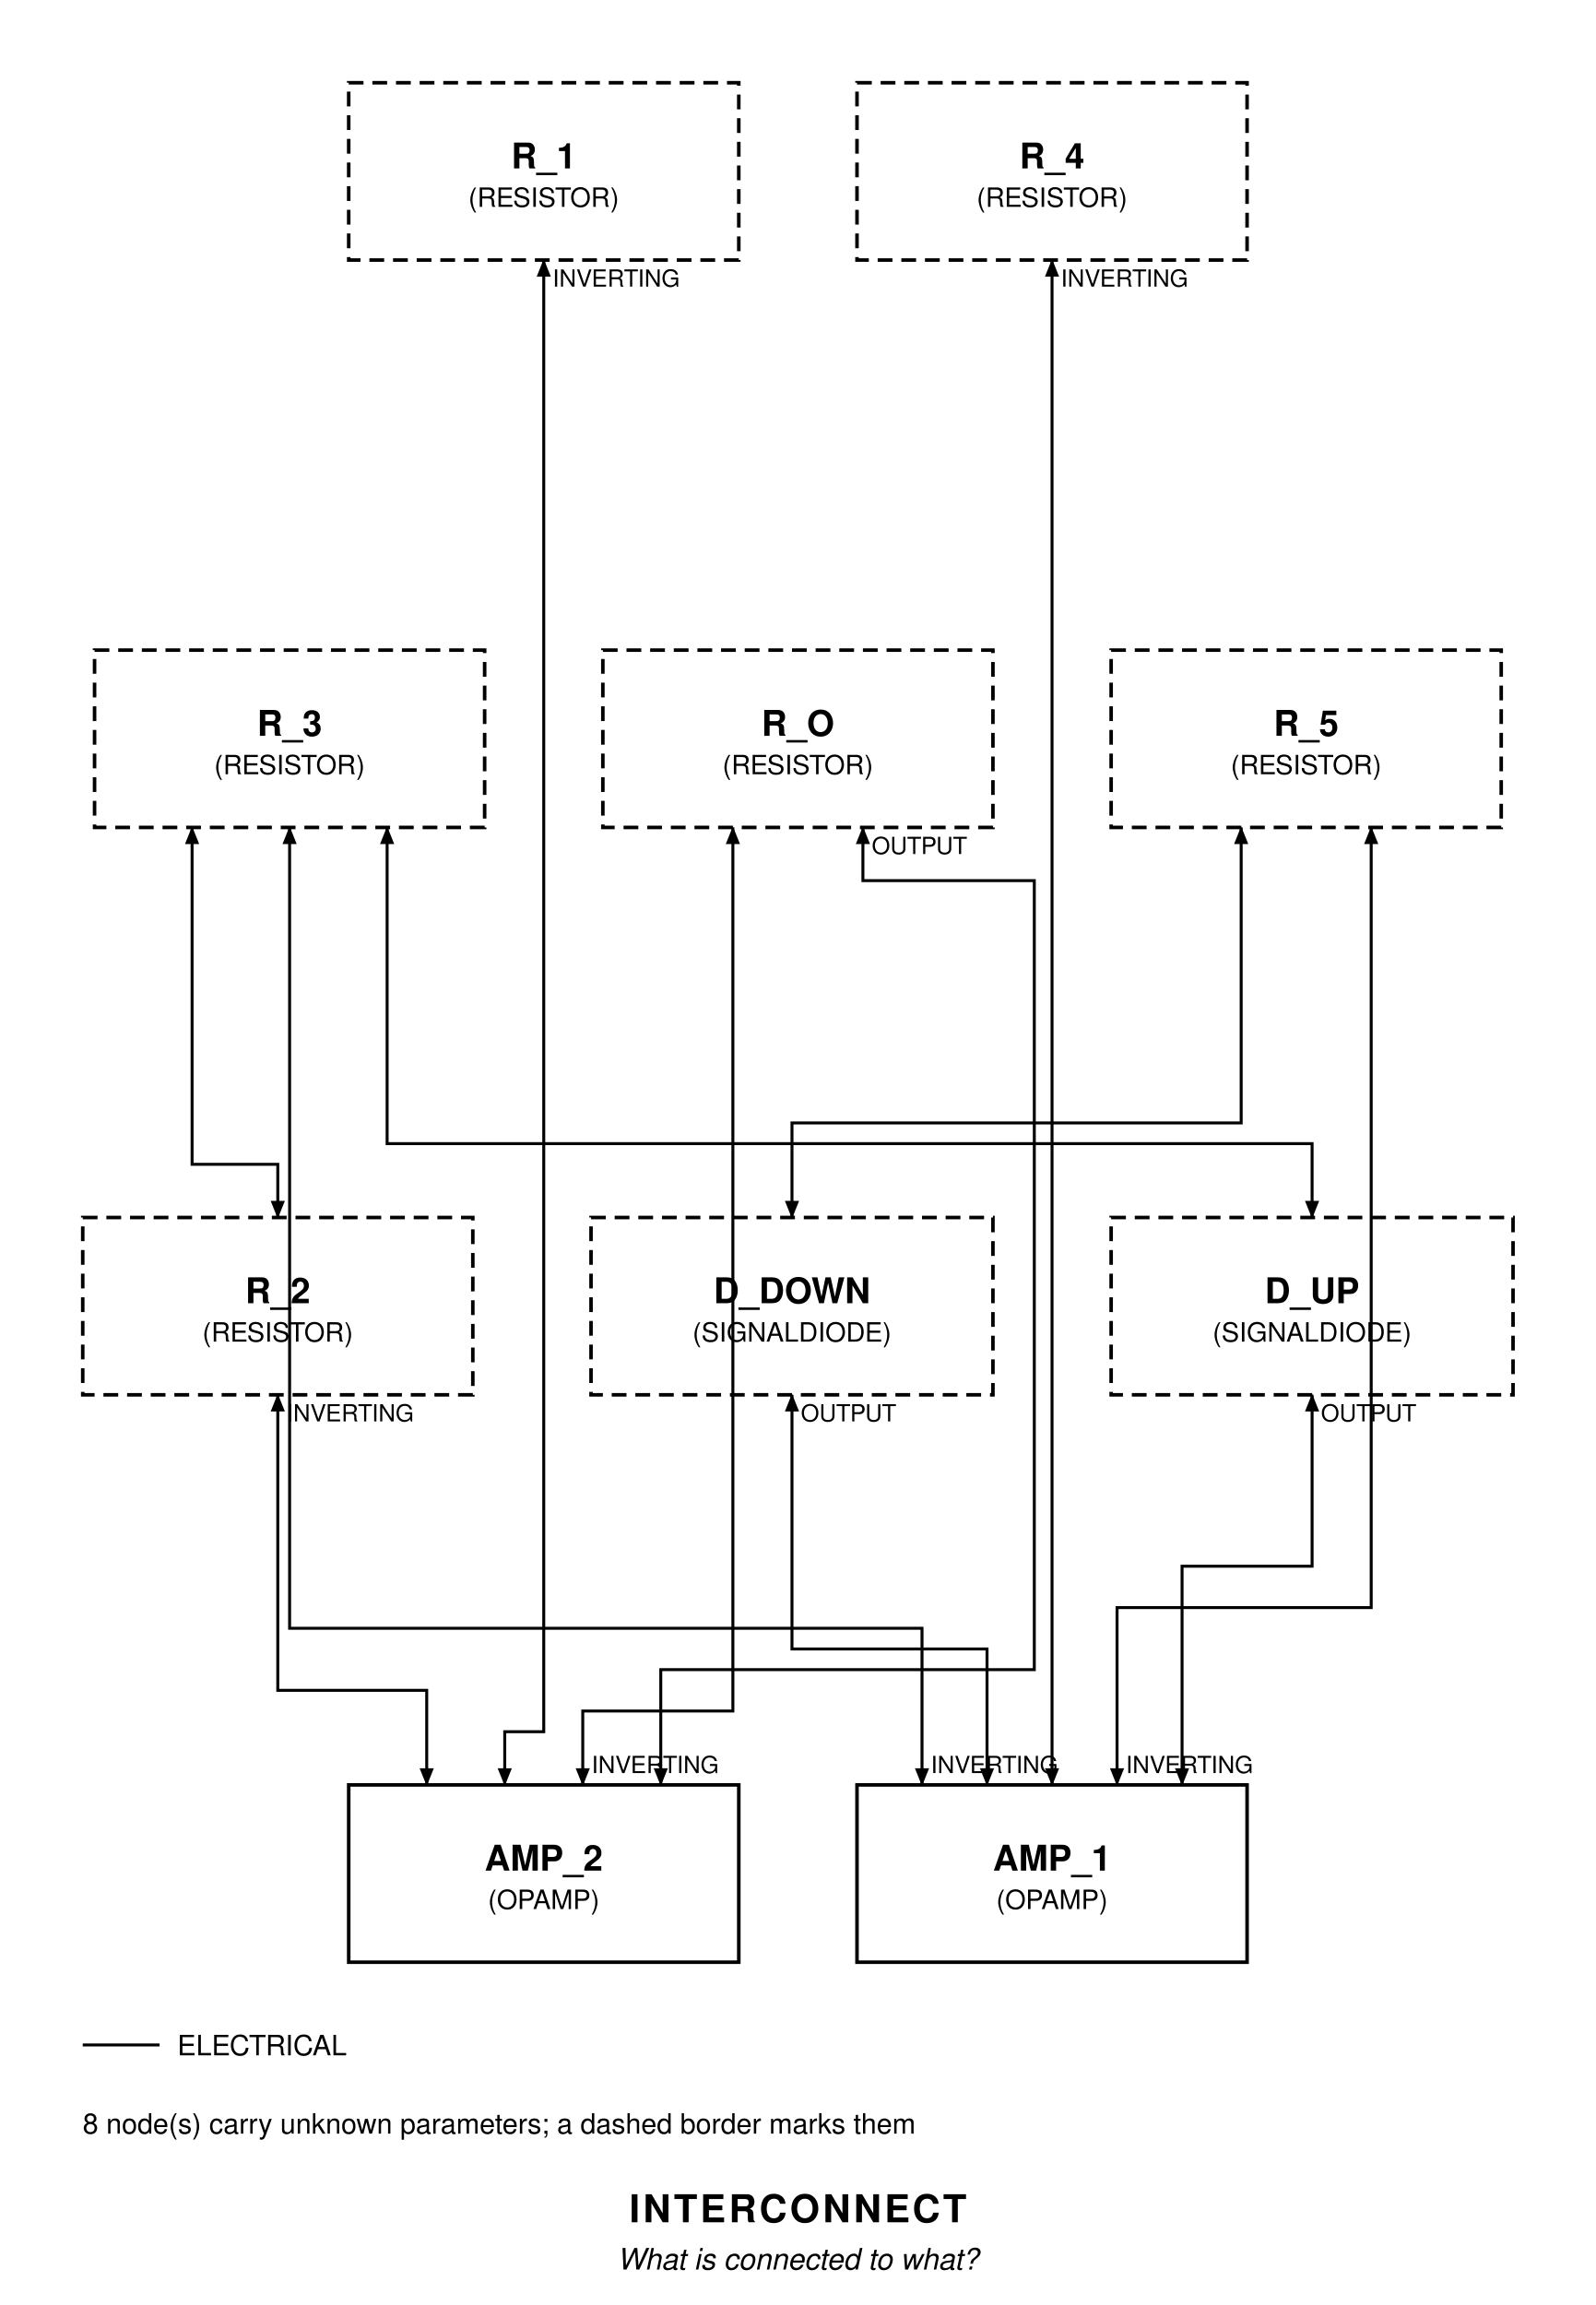
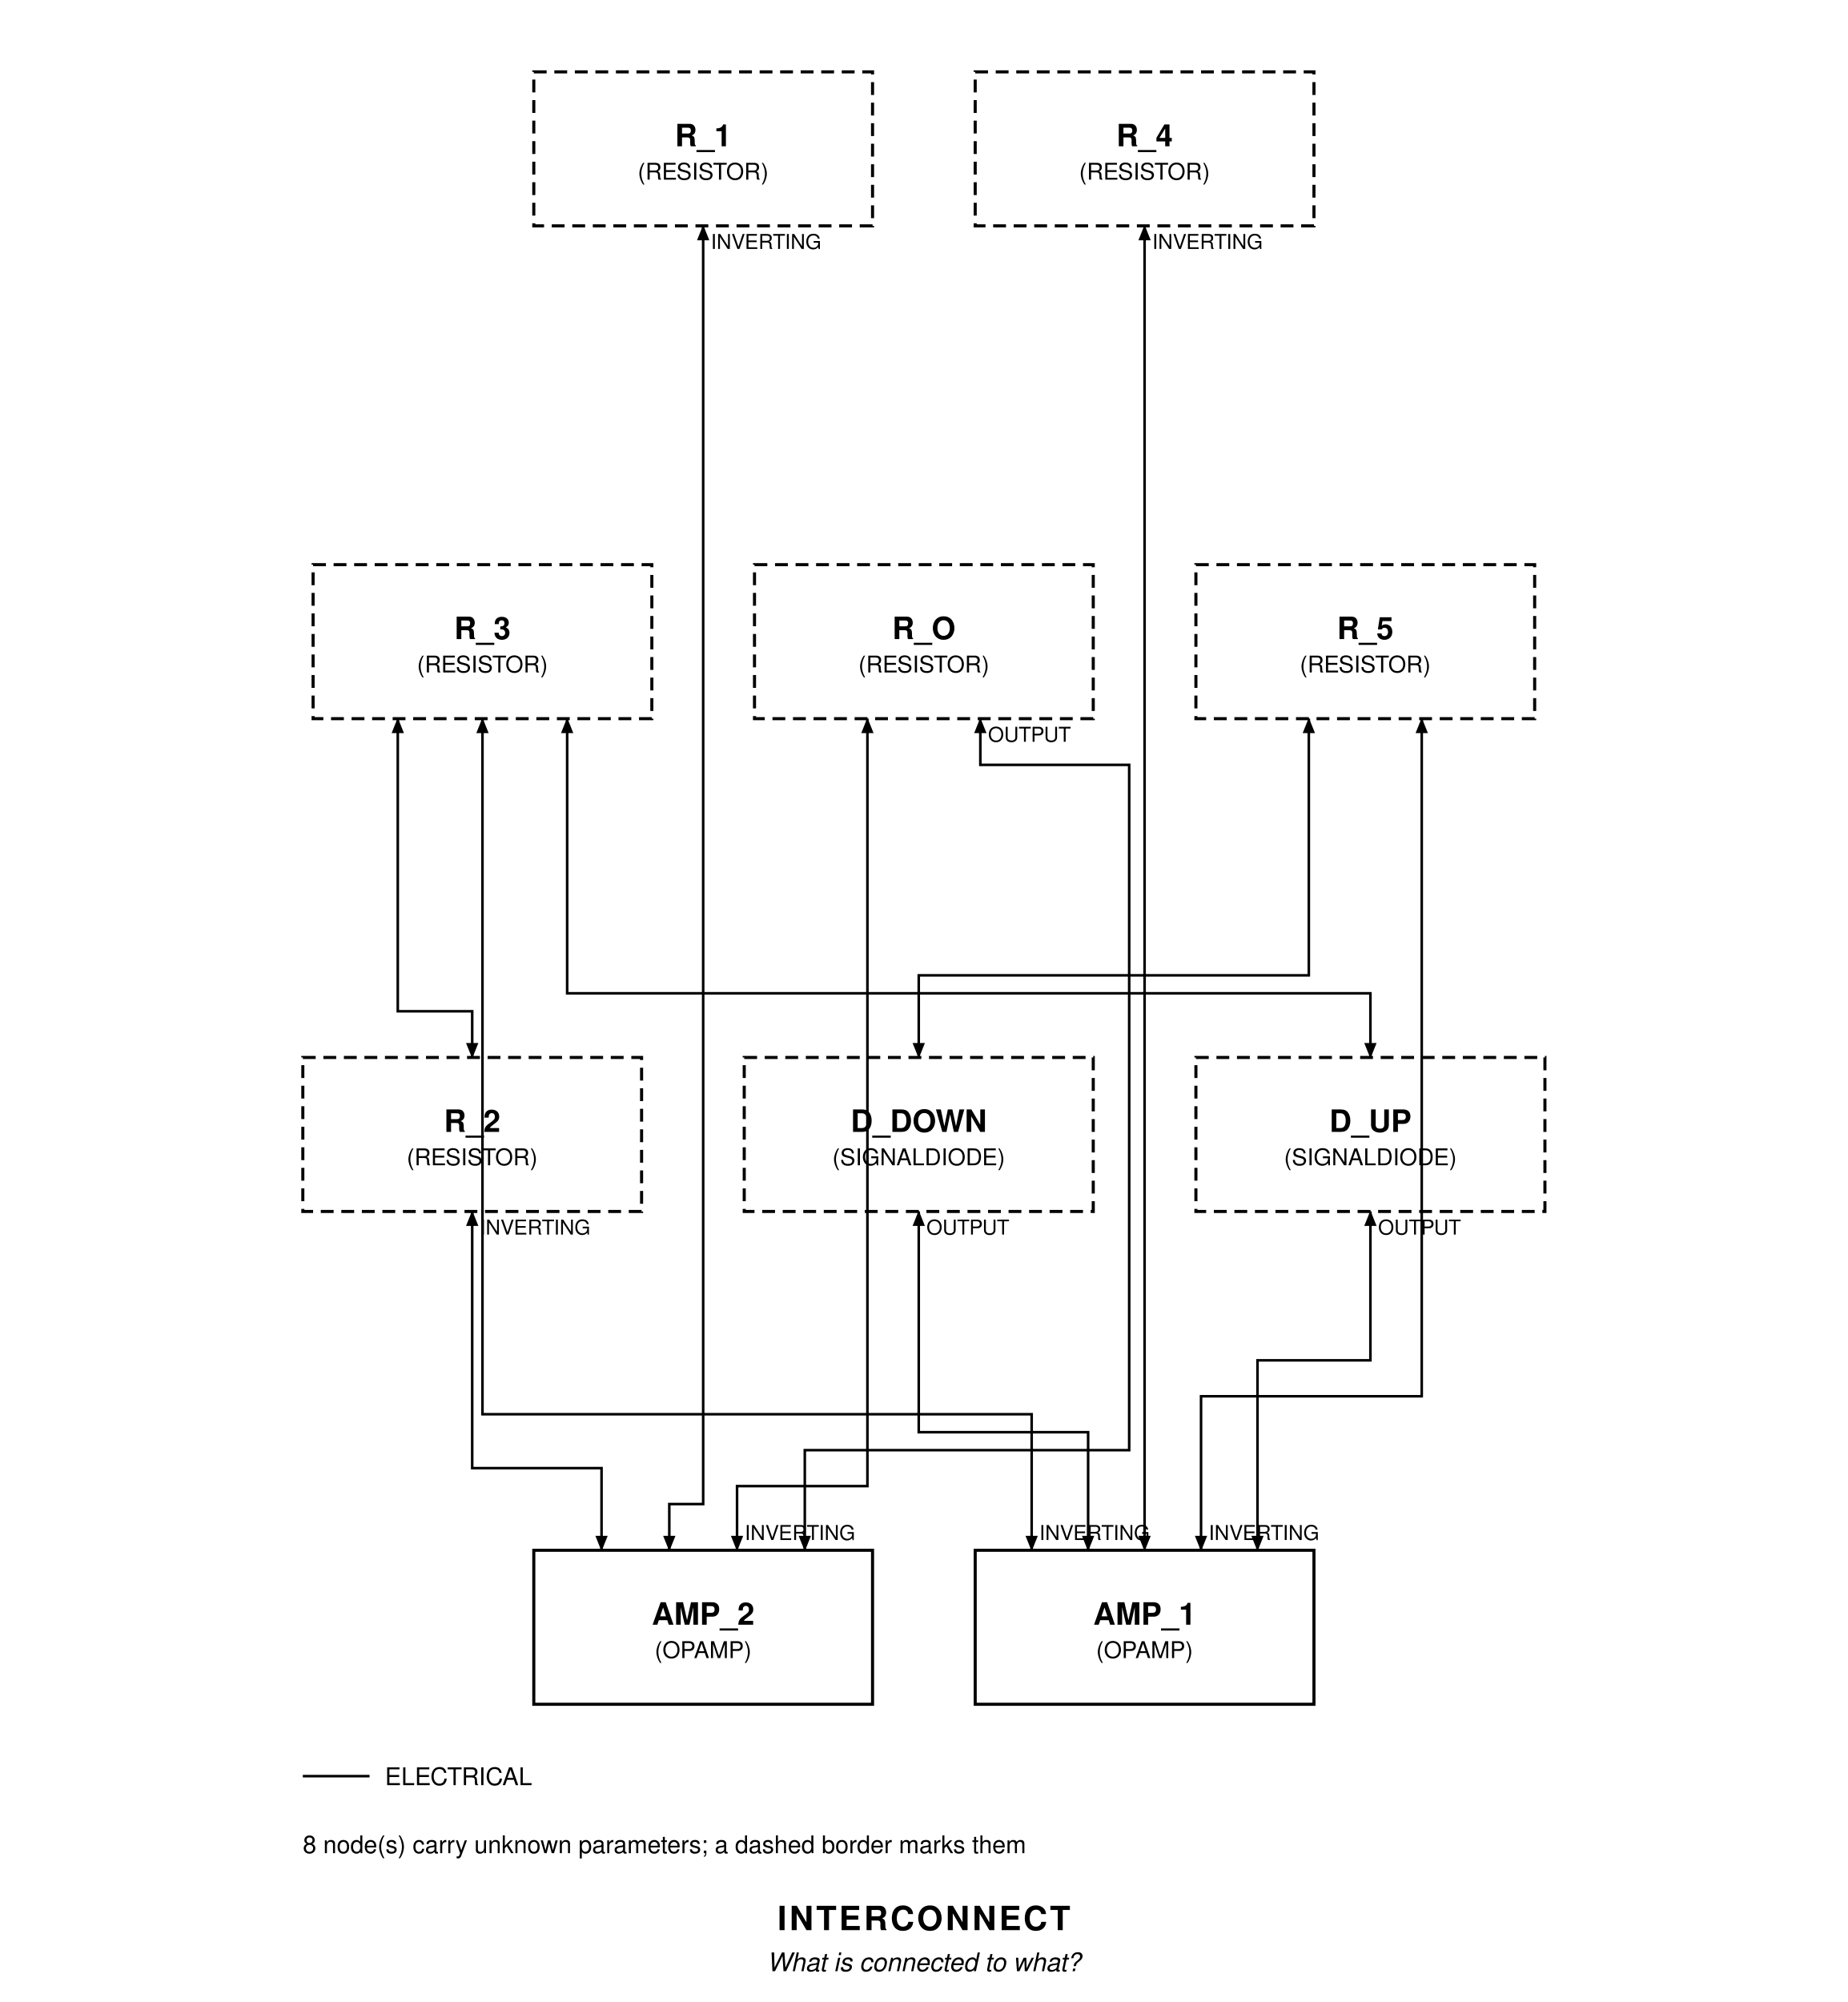
- <svg xmlns="http://www.w3.org/2000/svg" width="540" height="780" viewBox="0 0 540 780" font-family="Helvetica, Arial, sans-serif">
+ <svg xmlns="http://www.w3.org/2000/svg" width="720" height="780" viewBox="0 0 720 780" font-family="Helvetica, Arial, sans-serif">
  <defs>
    <marker id="arrow" viewBox="0 0 8 8" refX="7.5" refY="4" markerWidth="6" markerHeight="6" orient="auto-start-reverse">
      <path d="M0,0.8 L8,4 L0,7.2 Z" fill="#000000" />
    </marker>
  </defs>
-   <polyline points="184.0,88.0 184.0,586.0 170.8,586.0 170.8,604.0" fill="none" stroke="#000000" stroke-width="1" marker-start="url(#arrow)" marker-end="url(#arrow)" />
-   <polyline points="197.2,604.0 197.2,579.0 248.0,579.0 248.0,280.0" fill="none" stroke="#000000" stroke-width="1" marker-start="url(#arrow)" marker-end="url(#arrow)" />
-   <polyline points="94.0,472.0 94.0,572.0 144.4,572.0 144.4,604.0" fill="none" stroke="#000000" stroke-width="1" marker-start="url(#arrow)" marker-end="url(#arrow)" />
-   <polyline points="65.0,280.0 65.0,394.0 94.0,394.0 94.0,412.0" fill="none" stroke="#000000" stroke-width="1" marker-start="url(#arrow)" marker-end="url(#arrow)" />
-   <polyline points="131.0,280.0 131.0,387.0 444.0,387.0 444.0,412.0" fill="none" stroke="#000000" stroke-width="1" marker-start="url(#arrow)" marker-end="url(#arrow)" />
-   <polyline points="292.0,280.0 292.0,298.0 350.0,298.0 350.0,565.0 223.6,565.0 223.6,604.0" fill="none" stroke="#000000" stroke-width="1" marker-start="url(#arrow)" marker-end="url(#arrow)" />
-   <polyline points="268.0,472.0 268.0,558.0 334.0,558.0 334.0,604.0" fill="none" stroke="#000000" stroke-width="1" marker-start="url(#arrow)" marker-end="url(#arrow)" />
-   <polyline points="312.0,604.0 312.0,551.0 98.0,551.0 98.0,280.0" fill="none" stroke="#000000" stroke-width="1" marker-start="url(#arrow)" marker-end="url(#arrow)" />
-   <polyline points="378.0,604.0 378.0,544.0 464.0,544.0 464.0,280.0" fill="none" stroke="#000000" stroke-width="1" marker-start="url(#arrow)" marker-end="url(#arrow)" />
-   <polyline points="420.0,280.0 420.0,380.0 268.0,380.0 268.0,412.0" fill="none" stroke="#000000" stroke-width="1" marker-start="url(#arrow)" marker-end="url(#arrow)" />
-   <polyline points="356.0,88.0 356.0,537.0 356.0,537.0 356.0,604.0" fill="none" stroke="#000000" stroke-width="1" marker-start="url(#arrow)" marker-end="url(#arrow)" />
-   <polyline points="444.0,472.0 444.0,530.0 400.0,530.0 400.0,604.0" fill="none" stroke="#000000" stroke-width="1" marker-start="url(#arrow)" marker-end="url(#arrow)" />
-   <g>
-     <rect x="118" y="28" width="132" height="60" fill="none" stroke="#000000" stroke-width="1.2" stroke-dasharray="5 3" />
-     <text x="184" y="57.0" text-anchor="middle" font-size="12" font-weight="bold" fill="#000000">R_1</text>
-     <text x="184" y="70.0" text-anchor="middle" font-size="9" fill="#000000">(RESISTOR)</text>
+   <g transform="translate(90,0)">
+     <polyline points="184.0,88.0 184.0,586.0 170.8,586.0 170.8,604.0" fill="none" stroke="#000000" stroke-width="1" marker-start="url(#arrow)" marker-end="url(#arrow)" />
+     <polyline points="197.2,604.0 197.2,579.0 248.0,579.0 248.0,280.0" fill="none" stroke="#000000" stroke-width="1" marker-start="url(#arrow)" marker-end="url(#arrow)" />
+     <polyline points="94.0,472.0 94.0,572.0 144.4,572.0 144.4,604.0" fill="none" stroke="#000000" stroke-width="1" marker-start="url(#arrow)" marker-end="url(#arrow)" />
+     <polyline points="65.0,280.0 65.0,394.0 94.0,394.0 94.0,412.0" fill="none" stroke="#000000" stroke-width="1" marker-start="url(#arrow)" marker-end="url(#arrow)" />
+     <polyline points="131.0,280.0 131.0,387.0 444.0,387.0 444.0,412.0" fill="none" stroke="#000000" stroke-width="1" marker-start="url(#arrow)" marker-end="url(#arrow)" />
+     <polyline points="292.0,280.0 292.0,298.0 350.0,298.0 350.0,565.0 223.6,565.0 223.6,604.0" fill="none" stroke="#000000" stroke-width="1" marker-start="url(#arrow)" marker-end="url(#arrow)" />
+     <polyline points="268.0,472.0 268.0,558.0 334.0,558.0 334.0,604.0" fill="none" stroke="#000000" stroke-width="1" marker-start="url(#arrow)" marker-end="url(#arrow)" />
+     <polyline points="312.0,604.0 312.0,551.0 98.0,551.0 98.0,280.0" fill="none" stroke="#000000" stroke-width="1" marker-start="url(#arrow)" marker-end="url(#arrow)" />
+     <polyline points="378.0,604.0 378.0,544.0 464.0,544.0 464.0,280.0" fill="none" stroke="#000000" stroke-width="1" marker-start="url(#arrow)" marker-end="url(#arrow)" />
+     <polyline points="420.0,280.0 420.0,380.0 268.0,380.0 268.0,412.0" fill="none" stroke="#000000" stroke-width="1" marker-start="url(#arrow)" marker-end="url(#arrow)" />
+     <polyline points="356.0,88.0 356.0,537.0 356.0,537.0 356.0,604.0" fill="none" stroke="#000000" stroke-width="1" marker-start="url(#arrow)" marker-end="url(#arrow)" />
+     <polyline points="444.0,472.0 444.0,530.0 400.0,530.0 400.0,604.0" fill="none" stroke="#000000" stroke-width="1" marker-start="url(#arrow)" marker-end="url(#arrow)" />
+     <g>
+       <rect x="118" y="28" width="132" height="60" fill="none" stroke="#000000" stroke-width="1.2" stroke-dasharray="5 3" />
+       <text x="184" y="57.0" text-anchor="middle" font-size="12" font-weight="bold" fill="#000000">R_1</text>
+       <text x="184" y="70.0" text-anchor="middle" font-size="9" fill="#000000">(RESISTOR)</text>
+     </g>
+     <g>
+       <rect x="118" y="604" width="132" height="60" fill="none" stroke="#000000" stroke-width="1.2" />
+       <text x="184" y="633.0" text-anchor="middle" font-size="12" font-weight="bold" fill="#000000">AMP_2</text>
+       <text x="184" y="646.0" text-anchor="middle" font-size="9" fill="#000000">(OPAMP)</text>
+     </g>
+     <g>
+       <rect x="28" y="412" width="132" height="60" fill="none" stroke="#000000" stroke-width="1.2" stroke-dasharray="5 3" />
+       <text x="94" y="441.0" text-anchor="middle" font-size="12" font-weight="bold" fill="#000000">R_2</text>
+       <text x="94" y="454.0" text-anchor="middle" font-size="9" fill="#000000">(RESISTOR)</text>
+     </g>
+     <g>
+       <rect x="32" y="220" width="132" height="60" fill="none" stroke="#000000" stroke-width="1.2" stroke-dasharray="5 3" />
+       <text x="98" y="249.0" text-anchor="middle" font-size="12" font-weight="bold" fill="#000000">R_3</text>
+       <text x="98" y="262.0" text-anchor="middle" font-size="9" fill="#000000">(RESISTOR)</text>
+     </g>
+     <g>
+       <rect x="204" y="220" width="132" height="60" fill="none" stroke="#000000" stroke-width="1.2" stroke-dasharray="5 3" />
+       <text x="270" y="249.0" text-anchor="middle" font-size="12" font-weight="bold" fill="#000000">R_O</text>
+       <text x="270" y="262.0" text-anchor="middle" font-size="9" fill="#000000">(RESISTOR)</text>
+     </g>
+     <g>
+       <rect x="200" y="412" width="136" height="60" fill="none" stroke="#000000" stroke-width="1.2" stroke-dasharray="5 3" />
+       <text x="268" y="441.0" text-anchor="middle" font-size="12" font-weight="bold" fill="#000000">D_DOWN</text>
+       <text x="268" y="454.0" text-anchor="middle" font-size="9" fill="#000000">(SIGNALDIODE)</text>
+     </g>
+     <g>
+       <rect x="290" y="604" width="132" height="60" fill="none" stroke="#000000" stroke-width="1.2" />
+       <text x="356" y="633.0" text-anchor="middle" font-size="12" font-weight="bold" fill="#000000">AMP_1</text>
+       <text x="356" y="646.0" text-anchor="middle" font-size="9" fill="#000000">(OPAMP)</text>
+     </g>
+     <g>
+       <rect x="376" y="220" width="132" height="60" fill="none" stroke="#000000" stroke-width="1.2" stroke-dasharray="5 3" />
+       <text x="442" y="249.0" text-anchor="middle" font-size="12" font-weight="bold" fill="#000000">R_5</text>
+       <text x="442" y="262.0" text-anchor="middle" font-size="9" fill="#000000">(RESISTOR)</text>
+     </g>
+     <g>
+       <rect x="290" y="28" width="132" height="60" fill="none" stroke="#000000" stroke-width="1.2" stroke-dasharray="5 3" />
+       <text x="356" y="57.0" text-anchor="middle" font-size="12" font-weight="bold" fill="#000000">R_4</text>
+       <text x="356" y="70.0" text-anchor="middle" font-size="9" fill="#000000">(RESISTOR)</text>
+     </g>
+     <g>
+       <rect x="376" y="412" width="136" height="60" fill="none" stroke="#000000" stroke-width="1.2" stroke-dasharray="5 3" />
+       <text x="444" y="441.0" text-anchor="middle" font-size="12" font-weight="bold" fill="#000000">D_UP</text>
+       <text x="444" y="454.0" text-anchor="middle" font-size="9" fill="#000000">(SIGNALDIODE)</text>
+     </g>
+     <text x="187.0" y="97.0" text-anchor="start" font-size="8" fill="#000000">INVERTING</text>
+     <text x="200.2" y="600.0" text-anchor="start" font-size="8" fill="#000000">INVERTING</text>
+     <text x="97.0" y="481.0" text-anchor="start" font-size="8" fill="#000000">INVERTING</text>
+     <text x="295.0" y="289.0" text-anchor="start" font-size="8" fill="#000000">OUTPUT</text>
+     <text x="271.0" y="481.0" text-anchor="start" font-size="8" fill="#000000">OUTPUT</text>
+     <text x="315.0" y="600.0" text-anchor="start" font-size="8" fill="#000000">INVERTING</text>
+     <text x="381.0" y="600.0" text-anchor="start" font-size="8" fill="#000000">INVERTING</text>
+     <text x="359.0" y="97.0" text-anchor="start" font-size="8" fill="#000000">INVERTING</text>
+     <text x="447.0" y="481.0" text-anchor="start" font-size="8" fill="#000000">OUTPUT</text>
+     <line x1="28" y1="692" x2="54" y2="692" stroke="#000000" stroke-width="1" />
+     <text x="60" y="695.5" font-size="9.5" fill="#000000">ELECTRICAL</text>
+     <text x="28" y="722" font-size="9.5" fill="#000000">8 node(s) carry unknown parameters; a dashed border marks them</text>
  </g>
-   <g>
-     <rect x="118" y="604" width="132" height="60" fill="none" stroke="#000000" stroke-width="1.2" />
-     <text x="184" y="633.0" text-anchor="middle" font-size="12" font-weight="bold" fill="#000000">AMP_2</text>
-     <text x="184" y="646.0" text-anchor="middle" font-size="9" fill="#000000">(OPAMP)</text>
-   </g>
-   <g>
-     <rect x="28" y="412" width="132" height="60" fill="none" stroke="#000000" stroke-width="1.2" stroke-dasharray="5 3" />
-     <text x="94" y="441.0" text-anchor="middle" font-size="12" font-weight="bold" fill="#000000">R_2</text>
-     <text x="94" y="454.0" text-anchor="middle" font-size="9" fill="#000000">(RESISTOR)</text>
-   </g>
-   <g>
-     <rect x="32" y="220" width="132" height="60" fill="none" stroke="#000000" stroke-width="1.2" stroke-dasharray="5 3" />
-     <text x="98" y="249.0" text-anchor="middle" font-size="12" font-weight="bold" fill="#000000">R_3</text>
-     <text x="98" y="262.0" text-anchor="middle" font-size="9" fill="#000000">(RESISTOR)</text>
-   </g>
-   <g>
-     <rect x="204" y="220" width="132" height="60" fill="none" stroke="#000000" stroke-width="1.2" stroke-dasharray="5 3" />
-     <text x="270" y="249.0" text-anchor="middle" font-size="12" font-weight="bold" fill="#000000">R_O</text>
-     <text x="270" y="262.0" text-anchor="middle" font-size="9" fill="#000000">(RESISTOR)</text>
-   </g>
-   <g>
-     <rect x="200" y="412" width="136" height="60" fill="none" stroke="#000000" stroke-width="1.2" stroke-dasharray="5 3" />
-     <text x="268" y="441.0" text-anchor="middle" font-size="12" font-weight="bold" fill="#000000">D_DOWN</text>
-     <text x="268" y="454.0" text-anchor="middle" font-size="9" fill="#000000">(SIGNALDIODE)</text>
-   </g>
-   <g>
-     <rect x="290" y="604" width="132" height="60" fill="none" stroke="#000000" stroke-width="1.2" />
-     <text x="356" y="633.0" text-anchor="middle" font-size="12" font-weight="bold" fill="#000000">AMP_1</text>
-     <text x="356" y="646.0" text-anchor="middle" font-size="9" fill="#000000">(OPAMP)</text>
-   </g>
-   <g>
-     <rect x="376" y="220" width="132" height="60" fill="none" stroke="#000000" stroke-width="1.2" stroke-dasharray="5 3" />
-     <text x="442" y="249.0" text-anchor="middle" font-size="12" font-weight="bold" fill="#000000">R_5</text>
-     <text x="442" y="262.0" text-anchor="middle" font-size="9" fill="#000000">(RESISTOR)</text>
-   </g>
-   <g>
-     <rect x="290" y="28" width="132" height="60" fill="none" stroke="#000000" stroke-width="1.2" stroke-dasharray="5 3" />
-     <text x="356" y="57.0" text-anchor="middle" font-size="12" font-weight="bold" fill="#000000">R_4</text>
-     <text x="356" y="70.0" text-anchor="middle" font-size="9" fill="#000000">(RESISTOR)</text>
-   </g>
-   <g>
-     <rect x="376" y="412" width="136" height="60" fill="none" stroke="#000000" stroke-width="1.2" stroke-dasharray="5 3" />
-     <text x="444" y="441.0" text-anchor="middle" font-size="12" font-weight="bold" fill="#000000">D_UP</text>
-     <text x="444" y="454.0" text-anchor="middle" font-size="9" fill="#000000">(SIGNALDIODE)</text>
-   </g>
-   <text x="187.0" y="97.0" text-anchor="start" font-size="8" fill="#000000">INVERTING</text>
-   <text x="200.2" y="600.0" text-anchor="start" font-size="8" fill="#000000">INVERTING</text>
-   <text x="97.0" y="481.0" text-anchor="start" font-size="8" fill="#000000">INVERTING</text>
-   <text x="295.0" y="289.0" text-anchor="start" font-size="8" fill="#000000">OUTPUT</text>
-   <text x="271.0" y="481.0" text-anchor="start" font-size="8" fill="#000000">OUTPUT</text>
-   <text x="315.0" y="600.0" text-anchor="start" font-size="8" fill="#000000">INVERTING</text>
-   <text x="381.0" y="600.0" text-anchor="start" font-size="8" fill="#000000">INVERTING</text>
-   <text x="359.0" y="97.0" text-anchor="start" font-size="8" fill="#000000">INVERTING</text>
-   <text x="447.0" y="481.0" text-anchor="start" font-size="8" fill="#000000">OUTPUT</text>
-   <line x1="28" y1="692" x2="54" y2="692" stroke="#000000" stroke-width="1" />
-   <text x="60" y="695.5" font-size="9.5" fill="#000000">ELECTRICAL</text>
-   <text x="28" y="722" font-size="9.5" fill="#000000">8 node(s) carry unknown parameters; a dashed border marks them</text>
-   <text x="270.0" y="752" text-anchor="middle" font-size="13" font-weight="bold" letter-spacing="0.08em" fill="#000000">INTERCONNECT</text>
-   <text x="270.0" y="768" text-anchor="middle" font-size="10" font-style="italic" fill="#000000">What is connected to what?</text>
+   <text x="360.0" y="752" text-anchor="middle" font-size="13" font-weight="bold" letter-spacing="0.08em" fill="#000000">INTERCONNECT</text>
+   <text x="360.0" y="768" text-anchor="middle" font-size="10" font-style="italic" fill="#000000">What is connected to what?</text>
</svg>
